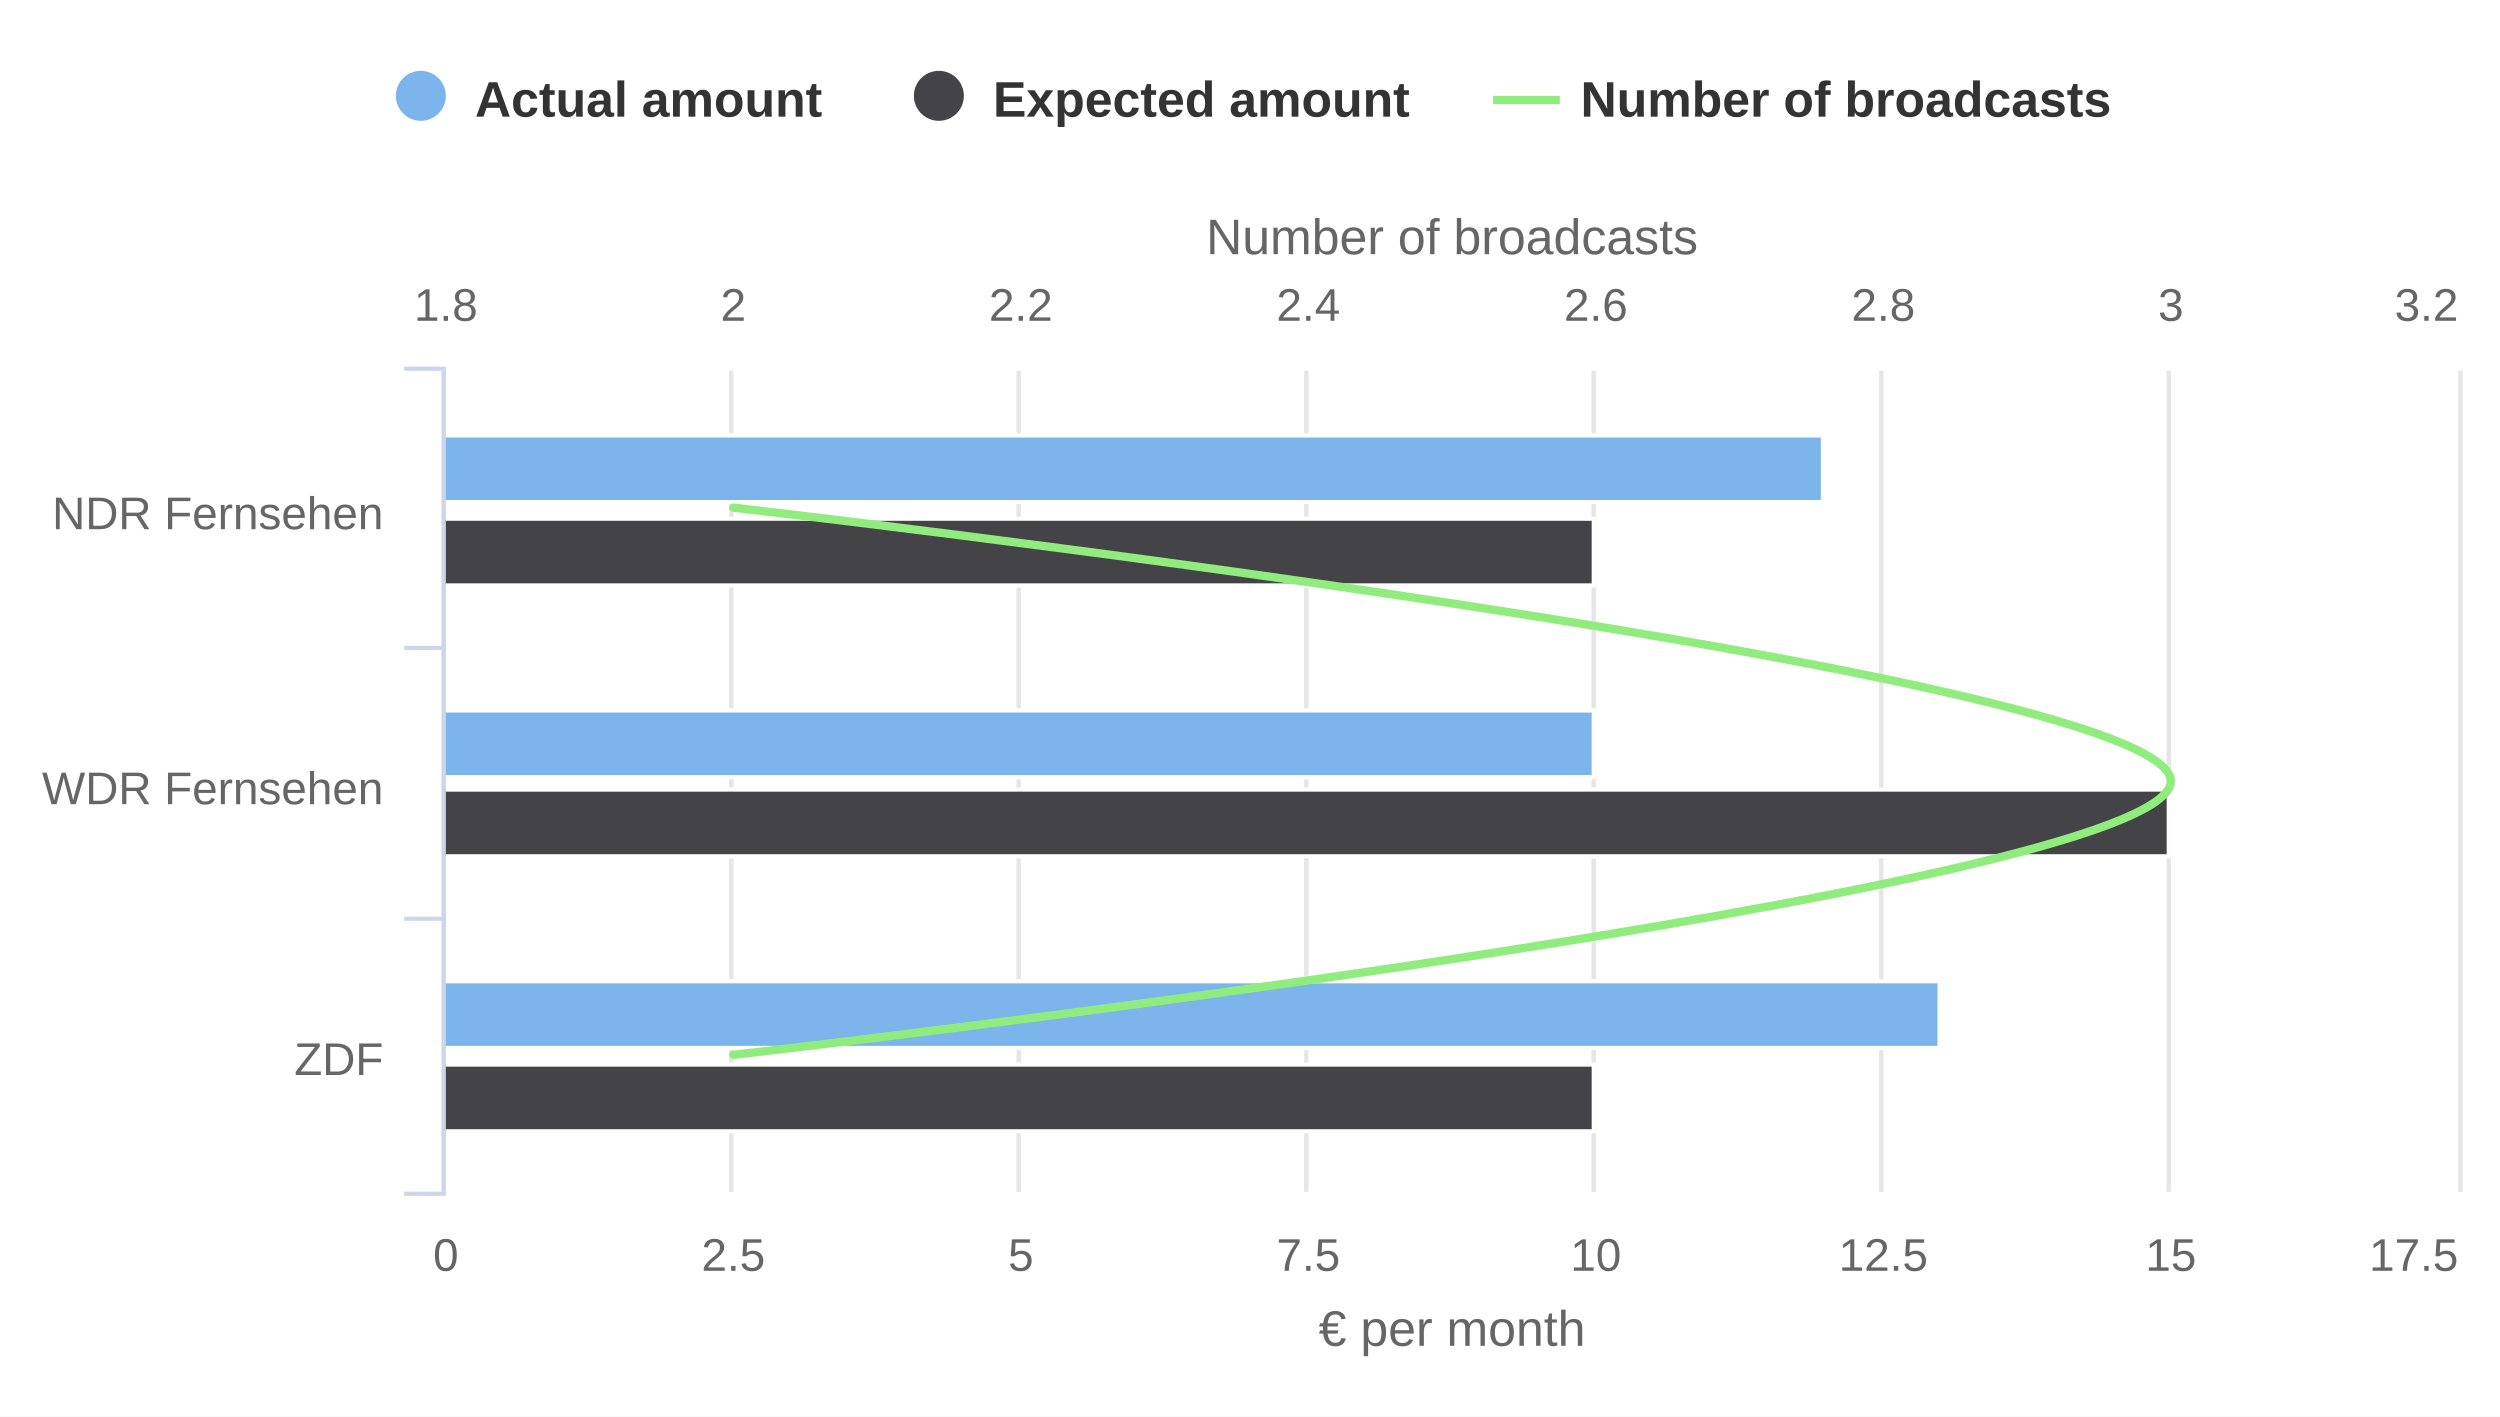
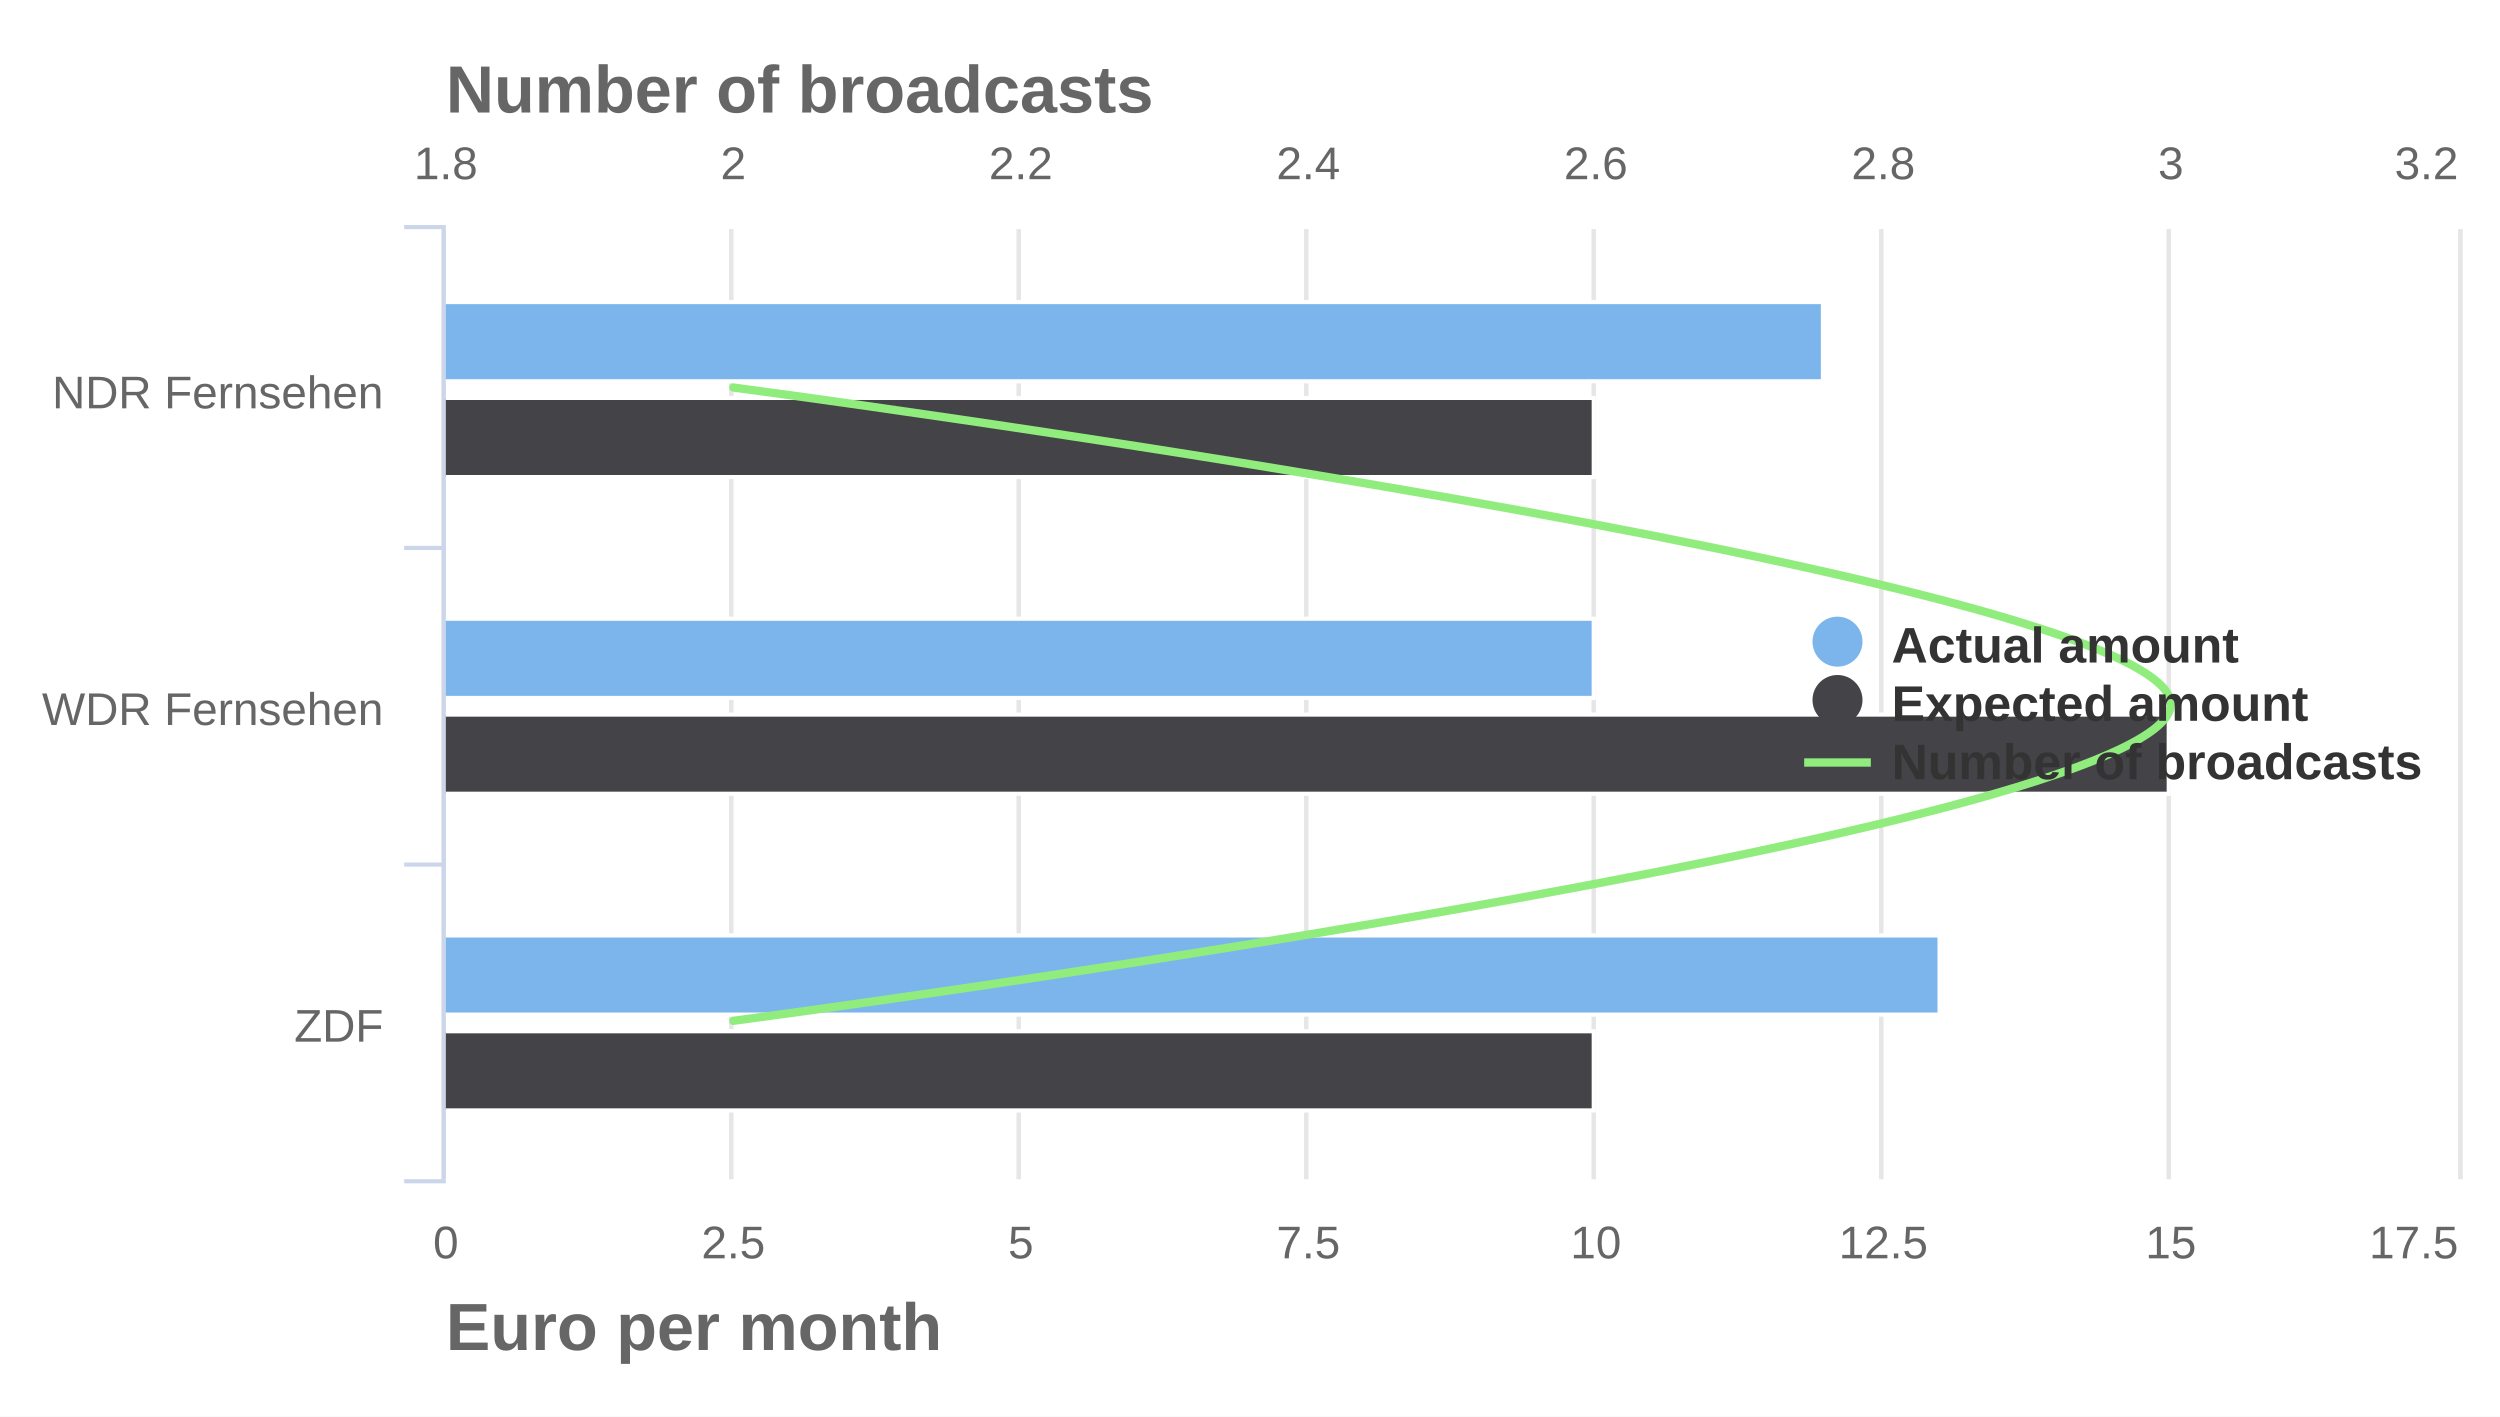
<svg xmlns="http://www.w3.org/2000/svg" version="1.1" class="highcharts-root" style="font-family:&quot;lucida grande&quot;, &quot;lucida sans unicode&quot;, arial, helvetica, sans-serif;font-size:12px;" width="600" height="340" viewBox="0 0 600 340">
  <defs>
-     <clipPath id="highcharts-51awu0f-20">
-       <rect x="0" y="0" width="197" height="483" fill="none" />
+     <clipPath id="highcharts-web772z-16">
+       <rect x="0" y="0" width="228" height="483" fill="none" />
    </clipPath>
  </defs>
  <rect fill="#ffffff" class="highcharts-background" x="0" y="0" width="600" height="340" rx="0" ry="0" />
-   <rect fill="none" class="highcharts-plot-background" x="107" y="89" width="483" height="197" />
+   <rect fill="none" class="highcharts-plot-background" x="107" y="55" width="483" height="228" />
  <g class="highcharts-grid highcharts-xaxis-grid ">
-     <path fill="none" class="highcharts-grid-line" d="M 107 155.5 L 590 155.5" opacity="1" />
-     <path fill="none" class="highcharts-grid-line" d="M 107 220.5 L 590 220.5" opacity="1" />
-     <path fill="none" class="highcharts-grid-line" d="M 107 286.5 L 590 286.5" opacity="1" />
-     <path fill="none" class="highcharts-grid-line" d="M 107 89.5 L 590 89.5" opacity="1" />
+     <path fill="none" class="highcharts-grid-line" d="M 107 131.5 L 590 131.5" opacity="1" />
+     <path fill="none" class="highcharts-grid-line" d="M 107 207.5 L 590 207.5" opacity="1" />
+     <path fill="none" class="highcharts-grid-line" d="M 107 283.5 L 590 283.5" opacity="1" />
+     <path fill="none" class="highcharts-grid-line" d="M 107 55.5 L 590 55.5" opacity="1" />
  </g>
  <g class="highcharts-grid highcharts-yaxis-grid ">
-     <path fill="none" stroke="#e6e6e6" stroke-width="1" class="highcharts-grid-line" d="M 106.5 89 L 106.5 286" opacity="1" />
-     <path fill="none" stroke="#e6e6e6" stroke-width="1" class="highcharts-grid-line" d="M 175.5 89 L 175.5 286" opacity="1" />
-     <path fill="none" stroke="#e6e6e6" stroke-width="1" class="highcharts-grid-line" d="M 244.5 89 L 244.5 286" opacity="1" />
-     <path fill="none" stroke="#e6e6e6" stroke-width="1" class="highcharts-grid-line" d="M 313.5 89 L 313.5 286" opacity="1" />
-     <path fill="none" stroke="#e6e6e6" stroke-width="1" class="highcharts-grid-line" d="M 382.5 89 L 382.5 286" opacity="1" />
-     <path fill="none" stroke="#e6e6e6" stroke-width="1" class="highcharts-grid-line" d="M 451.5 89 L 451.5 286" opacity="1" />
-     <path fill="none" stroke="#e6e6e6" stroke-width="1" class="highcharts-grid-line" d="M 520.5 89 L 520.5 286" opacity="1" />
-     <path fill="none" stroke="#e6e6e6" stroke-width="1" class="highcharts-grid-line" d="M 590.5 89 L 590.5 286" opacity="1" />
+     <path fill="none" stroke="#e6e6e6" stroke-width="1" class="highcharts-grid-line" d="M 106.5 55 L 106.5 283" opacity="1" />
+     <path fill="none" stroke="#e6e6e6" stroke-width="1" class="highcharts-grid-line" d="M 175.5 55 L 175.5 283" opacity="1" />
+     <path fill="none" stroke="#e6e6e6" stroke-width="1" class="highcharts-grid-line" d="M 244.5 55 L 244.5 283" opacity="1" />
+     <path fill="none" stroke="#e6e6e6" stroke-width="1" class="highcharts-grid-line" d="M 313.5 55 L 313.5 283" opacity="1" />
+     <path fill="none" stroke="#e6e6e6" stroke-width="1" class="highcharts-grid-line" d="M 382.5 55 L 382.5 283" opacity="1" />
+     <path fill="none" stroke="#e6e6e6" stroke-width="1" class="highcharts-grid-line" d="M 451.5 55 L 451.5 283" opacity="1" />
+     <path fill="none" stroke="#e6e6e6" stroke-width="1" class="highcharts-grid-line" d="M 520.5 55 L 520.5 283" opacity="1" />
+     <path fill="none" stroke="#e6e6e6" stroke-width="1" class="highcharts-grid-line" d="M 590.5 55 L 590.5 283" opacity="1" />
  </g>
  <g class="highcharts-grid highcharts-yaxis-grid ">
-     <path fill="none" stroke="#e6e6e6" stroke-width="1" class="highcharts-grid-line" d="M 106.5 89 L 106.5 286" opacity="1" />
-     <path fill="none" stroke="#e6e6e6" stroke-width="1" class="highcharts-grid-line" d="M 175.5 89 L 175.5 286" opacity="1" />
-     <path fill="none" stroke="#e6e6e6" stroke-width="1" class="highcharts-grid-line" d="M 244.5 89 L 244.5 286" opacity="1" />
-     <path fill="none" stroke="#e6e6e6" stroke-width="1" class="highcharts-grid-line" d="M 313.5 89 L 313.5 286" opacity="1" />
-     <path fill="none" stroke="#e6e6e6" stroke-width="1" class="highcharts-grid-line" d="M 382.5 89 L 382.5 286" opacity="1" />
-     <path fill="none" stroke="#e6e6e6" stroke-width="1" class="highcharts-grid-line" d="M 451.5 89 L 451.5 286" opacity="1" />
-     <path fill="none" stroke="#e6e6e6" stroke-width="1" class="highcharts-grid-line" d="M 520.5 89 L 520.5 286" opacity="1" />
-     <path fill="none" stroke="#e6e6e6" stroke-width="1" class="highcharts-grid-line" d="M 590.5 89 L 590.5 286" opacity="1" />
+     <path fill="none" stroke="#e6e6e6" stroke-width="1" class="highcharts-grid-line" d="M 106.5 55 L 106.5 283" opacity="1" />
+     <path fill="none" stroke="#e6e6e6" stroke-width="1" class="highcharts-grid-line" d="M 175.5 55 L 175.5 283" opacity="1" />
+     <path fill="none" stroke="#e6e6e6" stroke-width="1" class="highcharts-grid-line" d="M 244.5 55 L 244.5 283" opacity="1" />
+     <path fill="none" stroke="#e6e6e6" stroke-width="1" class="highcharts-grid-line" d="M 313.5 55 L 313.5 283" opacity="1" />
+     <path fill="none" stroke="#e6e6e6" stroke-width="1" class="highcharts-grid-line" d="M 382.5 55 L 382.5 283" opacity="1" />
+     <path fill="none" stroke="#e6e6e6" stroke-width="1" class="highcharts-grid-line" d="M 451.5 55 L 451.5 283" opacity="1" />
+     <path fill="none" stroke="#e6e6e6" stroke-width="1" class="highcharts-grid-line" d="M 520.5 55 L 520.5 283" opacity="1" />
+     <path fill="none" stroke="#e6e6e6" stroke-width="1" class="highcharts-grid-line" d="M 590.5 55 L 590.5 283" opacity="1" />
  </g>
-   <rect fill="none" class="highcharts-plot-border" x="107" y="89" width="483" height="197" />
+   <rect fill="none" class="highcharts-plot-border" x="107" y="55" width="483" height="228" />
  <g class="highcharts-axis highcharts-xaxis ">
-     <path fill="none" class="highcharts-tick" stroke="#ccd6eb" stroke-width="1" d="M 107 155.5 L 97 155.5" opacity="1" />
-     <path fill="none" class="highcharts-tick" stroke="#ccd6eb" stroke-width="1" d="M 107 220.5 L 97 220.5" opacity="1" />
-     <path fill="none" class="highcharts-tick" stroke="#ccd6eb" stroke-width="1" d="M 107 286.5 L 97 286.5" opacity="1" />
-     <path fill="none" class="highcharts-tick" stroke="#ccd6eb" stroke-width="1" d="M 107 88.5 L 97 88.5" opacity="1" />
-     <path fill="none" class="highcharts-axis-line" stroke="#ccd6eb" stroke-width="1" d="M 106.5 89 L 106.5 286" />
+     <path fill="none" class="highcharts-tick" stroke="#ccd6eb" stroke-width="1" d="M 107 131.5 L 97 131.5" opacity="1" />
+     <path fill="none" class="highcharts-tick" stroke="#ccd6eb" stroke-width="1" d="M 107 207.5 L 97 207.5" opacity="1" />
+     <path fill="none" class="highcharts-tick" stroke="#ccd6eb" stroke-width="1" d="M 107 283.5 L 97 283.5" opacity="1" />
+     <path fill="none" class="highcharts-tick" stroke="#ccd6eb" stroke-width="1" d="M 107 54.5 L 97 54.5" opacity="1" />
+     <path fill="none" class="highcharts-axis-line" stroke="#ccd6eb" stroke-width="1" d="M 106.5 55 L 106.5 283" />
  </g>
  <g class="highcharts-axis highcharts-yaxis ">
-     <text x="348.5" text-anchor="middle" transform="translate(0,0)" class="highcharts-axis-title" style="color:#666666;fill:#666666;" y="323">
-       <tspan>€ per month</tspan>
+     <text x="107" text-anchor="start" transform="translate(0,0)" class="highcharts-axis-title" style="color:#666666;font-weight:bold;font-size:16px;fill:#666666;" y="324">
+       <tspan>Euro per month</tspan>
    </text>
-     <path fill="none" class="highcharts-axis-line" d="M 107 286 L 590 286" />
+     <path fill="none" class="highcharts-axis-line" d="M 107 283 L 590 283" />
  </g>
  <g class="highcharts-axis highcharts-yaxis ">
-     <text x="348.5" text-anchor="middle" transform="translate(0,0)" class="highcharts-axis-title" style="color:#666666;fill:#666666;" y="61">
+     <text x="107" text-anchor="start" transform="translate(0,0)" class="highcharts-axis-title" style="color:#666666;font-weight:bold;font-size:16px;fill:#666666;" y="27">
      <tspan>Number of broadcasts</tspan>
    </text>
-     <path fill="none" class="highcharts-axis-line" d="M 107 89 L 590 89" />
+     <path fill="none" class="highcharts-axis-line" d="M 107 55 L 590 55" />
  </g>
  <g class="highcharts-series-group">
-     <g class="highcharts-series highcharts-series-0 highcharts-column-series highcharts-color-0 " transform="translate(590,286) rotate(90) scale(-1,1) scale(1 1)" clip-path="url(#highcharts-51awu0f-20)">
-       <rect x="165.5" y="152.5" width="16" height="331" fill="#7cb5ec" stroke="#ffffff" stroke-width="1" class="highcharts-point highcharts-color-0" />
-       <rect x="99.5" y="207.5" width="16" height="276" fill="#7cb5ec" stroke="#ffffff" stroke-width="1" class="highcharts-point highcharts-color-0" />
-       <rect x="34.5" y="124.5" width="16" height="359" fill="#7cb5ec" stroke="#ffffff" stroke-width="1" class="highcharts-point highcharts-color-0" />
+     <g class="highcharts-series highcharts-series-0 highcharts-column-series highcharts-color-0 " transform="translate(590,283) rotate(90) scale(-1,1) scale(1 1)" clip-path="url(#highcharts-web772z-16)">
+       <rect x="191.5" y="152.5" width="19" height="331" fill="#7cb5ec" stroke="#ffffff" stroke-width="1" class="highcharts-point highcharts-color-0" />
+       <rect x="115.5" y="207.5" width="19" height="276" fill="#7cb5ec" stroke="#ffffff" stroke-width="1" class="highcharts-point highcharts-color-0" />
+       <rect x="39.5" y="124.5" width="19" height="359" fill="#7cb5ec" stroke="#ffffff" stroke-width="1" class="highcharts-point highcharts-color-0" />
    </g>
-     <g class="highcharts-markers highcharts-series-0 highcharts-column-series highcharts-color-0 " transform="translate(590,286) rotate(90) scale(-1,1) scale(1 1)" clip-path="none" />
-     <g class="highcharts-series highcharts-series-1 highcharts-column-series highcharts-color-1 " transform="translate(590,286) rotate(90) scale(-1,1) scale(1 1)" clip-path="url(#highcharts-51awu0f-20)">
-       <rect x="145.5" y="207.5" width="16" height="276" fill="#434348" stroke="#ffffff" stroke-width="1" class="highcharts-point highcharts-color-1" />
-       <rect x="80.5" y="69.5" width="16" height="414" fill="#434348" stroke="#ffffff" stroke-width="1" class="highcharts-point highcharts-color-1" />
-       <rect x="14.5" y="207.5" width="16" height="276" fill="#434348" stroke="#ffffff" stroke-width="1" class="highcharts-point highcharts-color-1" />
+     <g class="highcharts-markers highcharts-series-0 highcharts-column-series highcharts-color-0 " transform="translate(590,283) rotate(90) scale(-1,1) scale(1 1)" clip-path="none" />
+     <g class="highcharts-series highcharts-series-1 highcharts-column-series highcharts-color-1 " transform="translate(590,283) rotate(90) scale(-1,1) scale(1 1)" clip-path="url(#highcharts-web772z-16)">
+       <rect x="168.5" y="207.5" width="19" height="276" fill="#434348" stroke="#ffffff" stroke-width="1" class="highcharts-point highcharts-color-1" />
+       <rect x="92.5" y="69.5" width="19" height="414" fill="#434348" stroke="#ffffff" stroke-width="1" class="highcharts-point highcharts-color-1" />
+       <rect x="16.5" y="207.5" width="19" height="276" fill="#434348" stroke="#ffffff" stroke-width="1" class="highcharts-point highcharts-color-1" />
    </g>
-     <g class="highcharts-markers highcharts-series-1 highcharts-column-series highcharts-color-1 " transform="translate(590,286) rotate(90) scale(-1,1) scale(1 1)" clip-path="none" />
-     <g class="highcharts-series highcharts-series-2 highcharts-spline-series highcharts-color-2 " transform="translate(590,286) rotate(90) scale(-1,1) scale(1 1)" clip-path="url(#highcharts-51awu0f-20)">
-       <path fill="none" d="M 164.167 414 C 164.167 414 124.767 69 98.5 69 C 72.233 69 32.833 414 32.833 414" class="highcharts-graph" stroke="#90ed7d" stroke-width="2" stroke-linejoin="round" stroke-linecap="round" />
+     <g class="highcharts-markers highcharts-series-1 highcharts-column-series highcharts-color-1 " transform="translate(590,283) rotate(90) scale(-1,1) scale(1 1)" clip-path="none" />
+     <g class="highcharts-series highcharts-series-2 highcharts-spline-series highcharts-color-2 " transform="translate(590,283) rotate(90) scale(-1,1) scale(1 1)" clip-path="url(#highcharts-web772z-16)">
+       <path fill="none" d="M 190 414 C 190 414 144.4 69 114 69 C 83.6 69 38 414 38 414" class="highcharts-graph" stroke="#90ed7d" stroke-width="2" stroke-linejoin="round" stroke-linecap="round" />
    </g>
-     <g class="highcharts-markers highcharts-series-2 highcharts-spline-series highcharts-color-2 " transform="translate(590,286) rotate(90) scale(-1,1) scale(1 1)" clip-path="none" />
+     <g class="highcharts-markers highcharts-series-2 highcharts-spline-series highcharts-color-2 " transform="translate(590,283) rotate(90) scale(-1,1) scale(1 1)" clip-path="none" />
  </g>
-   <g class="highcharts-legend" transform="translate(85,10)">
-     <rect fill="none" class="highcharts-legend-box" rx="0" ry="0" x="0" y="0" width="430" height="25" visibility="visible" />
+   <g class="highcharts-legend" transform="translate(425,141)">
+     <rect fill="none" class="highcharts-legend-box" rx="0" ry="0" x="0" y="0" width="164" height="53" visibility="visible" />
    <g>
      <g>
        <g class="highcharts-legend-item highcharts-column-series highcharts-color-0 highcharts-series-0" transform="translate(8,3)">
          <text x="21" style="color:#333333;font-size:12px;font-weight:bold;cursor:pointer;fill:#333333;" text-anchor="start" y="15">
            <tspan>Actual amount</tspan>
          </text>
          <rect x="2" y="4" width="12" height="12" fill="#7cb5ec" rx="6" ry="6" class="highcharts-point" />
        </g>
-         <g class="highcharts-legend-item highcharts-column-series highcharts-color-1 highcharts-series-1" transform="translate(132.3281,3)">
+         <g class="highcharts-legend-item highcharts-column-series highcharts-color-1 highcharts-series-1" transform="translate(8,17)">
          <text x="21" y="15" style="color:#333333;font-size:12px;font-weight:bold;cursor:pointer;fill:#333333;" text-anchor="start">
            <tspan>Expected amount</tspan>
          </text>
          <rect x="2" y="4" width="12" height="12" fill="#434348" rx="6" ry="6" class="highcharts-point" />
        </g>
-         <g class="highcharts-legend-item highcharts-spline-series highcharts-color-2 highcharts-series-2" transform="translate(273.3438,3)">
+         <g class="highcharts-legend-item highcharts-spline-series highcharts-color-2 highcharts-series-2" transform="translate(8,31)">
          <path fill="none" d="M 0 11 L 16 11" class="highcharts-graph" stroke="#90ed7d" stroke-width="2" />
          <text x="21" y="15" style="color:#333333;font-size:12px;font-weight:bold;cursor:pointer;fill:#333333;" text-anchor="start">
            <tspan>Number of broadcasts</tspan>
          </text>
        </g>
      </g>
    </g>
  </g>
  <g class="highcharts-axis-labels highcharts-xaxis-labels ">
-     <text x="92" style="color:#666666;cursor:default;font-size:11px;fill:#666666;" text-anchor="end" transform="translate(0,0)" y="127" opacity="1">
+     <text x="92" style="color:#666666;cursor:default;font-size:11px;fill:#666666;" text-anchor="end" transform="translate(0,0)" y="98" opacity="1">
      <tspan>NDR Fernsehen</tspan>
    </text>
-     <text x="92" style="color:#666666;cursor:default;font-size:11px;fill:#666666;" text-anchor="end" transform="translate(0,0)" y="193" opacity="1">
+     <text x="92" style="color:#666666;cursor:default;font-size:11px;fill:#666666;" text-anchor="end" transform="translate(0,0)" y="174" opacity="1">
      <tspan>WDR Fernsehen</tspan>
    </text>
-     <text x="92" style="color:#666666;cursor:default;font-size:11px;fill:#666666;" text-anchor="end" transform="translate(0,0)" y="258" opacity="1">
+     <text x="92" style="color:#666666;cursor:default;font-size:11px;fill:#666666;" text-anchor="end" transform="translate(0,0)" y="250" opacity="1">
      <tspan>ZDF</tspan>
    </text>
  </g>
  <g class="highcharts-axis-labels highcharts-yaxis-labels ">
-     <text x="107" style="color:#666666;cursor:default;font-size:11px;fill:#666666;" text-anchor="middle" transform="translate(0,0)" y="305" opacity="1">
+     <text x="107" style="color:#666666;cursor:default;font-size:11px;fill:#666666;" text-anchor="middle" transform="translate(0,0)" y="302" opacity="1">
      <tspan>0</tspan>
    </text>
-     <text x="383" style="color:#666666;cursor:default;font-size:11px;fill:#666666;" text-anchor="middle" transform="translate(0,0)" y="305" opacity="1">
+     <text x="383" style="color:#666666;cursor:default;font-size:11px;fill:#666666;" text-anchor="middle" transform="translate(0,0)" y="302" opacity="1">
      <tspan>10</tspan>
    </text>
-     <text x="176" style="color:#666666;cursor:default;font-size:11px;fill:#666666;" text-anchor="middle" transform="translate(0,0)" y="305" opacity="1">
+     <text x="176" style="color:#666666;cursor:default;font-size:11px;fill:#666666;" text-anchor="middle" transform="translate(0,0)" y="302" opacity="1">
      <tspan>2.5</tspan>
    </text>
-     <text x="245" style="color:#666666;cursor:default;font-size:11px;fill:#666666;" text-anchor="middle" transform="translate(0,0)" y="305" opacity="1">
+     <text x="245" style="color:#666666;cursor:default;font-size:11px;fill:#666666;" text-anchor="middle" transform="translate(0,0)" y="302" opacity="1">
      <tspan>5</tspan>
    </text>
-     <text x="314" style="color:#666666;cursor:default;font-size:11px;fill:#666666;" text-anchor="middle" transform="translate(0,0)" y="305" opacity="1">
+     <text x="314" style="color:#666666;cursor:default;font-size:11px;fill:#666666;" text-anchor="middle" transform="translate(0,0)" y="302" opacity="1">
      <tspan>7.5</tspan>
    </text>
-     <text x="452" style="color:#666666;cursor:default;font-size:11px;fill:#666666;" text-anchor="middle" transform="translate(0,0)" y="305" opacity="1">
+     <text x="452" style="color:#666666;cursor:default;font-size:11px;fill:#666666;" text-anchor="middle" transform="translate(0,0)" y="302" opacity="1">
      <tspan>12.5</tspan>
    </text>
-     <text x="521" style="color:#666666;cursor:default;font-size:11px;fill:#666666;" text-anchor="middle" transform="translate(0,0)" y="305" opacity="1">
+     <text x="521" style="color:#666666;cursor:default;font-size:11px;fill:#666666;" text-anchor="middle" transform="translate(0,0)" y="302" opacity="1">
      <tspan>15</tspan>
    </text>
-     <text x="579.297" style="color:#666666;cursor:default;font-size:11px;fill:#666666;" text-anchor="middle" transform="translate(0,0)" y="305" opacity="1">
+     <text x="579.297" style="color:#666666;cursor:default;font-size:11px;fill:#666666;" text-anchor="middle" transform="translate(0,0)" y="302" opacity="1">
      <tspan>17.5</tspan>
    </text>
  </g>
  <g class="highcharts-axis-labels highcharts-yaxis-labels ">
-     <text x="314" style="color:#666666;cursor:default;font-size:11px;fill:#666666;" text-anchor="middle" transform="translate(0,0)" y="77" opacity="1">
+     <text x="314" style="color:#666666;cursor:default;font-size:11px;fill:#666666;" text-anchor="middle" transform="translate(0,0)" y="43" opacity="1">
      <tspan>2.4</tspan>
    </text>
-     <text x="521" style="color:#666666;cursor:default;font-size:11px;fill:#666666;" text-anchor="middle" transform="translate(0,0)" y="77" opacity="1">
+     <text x="521" style="color:#666666;cursor:default;font-size:11px;fill:#666666;" text-anchor="middle" transform="translate(0,0)" y="43" opacity="1">
      <tspan>3</tspan>
    </text>
-     <text x="107" style="color:#666666;cursor:default;font-size:11px;fill:#666666;" text-anchor="middle" transform="translate(0,0)" y="77" opacity="1">
+     <text x="107" style="color:#666666;cursor:default;font-size:11px;fill:#666666;" text-anchor="middle" transform="translate(0,0)" y="43" opacity="1">
      <tspan>1.8</tspan>
    </text>
-     <text x="176" style="color:#666666;cursor:default;font-size:11px;fill:#666666;" text-anchor="middle" transform="translate(0,0)" y="77" opacity="1">
+     <text x="176" style="color:#666666;cursor:default;font-size:11px;fill:#666666;" text-anchor="middle" transform="translate(0,0)" y="43" opacity="1">
      <tspan>2</tspan>
    </text>
-     <text x="245" style="color:#666666;cursor:default;font-size:11px;fill:#666666;" text-anchor="middle" transform="translate(0,0)" y="77" opacity="1">
+     <text x="245" style="color:#666666;cursor:default;font-size:11px;fill:#666666;" text-anchor="middle" transform="translate(0,0)" y="43" opacity="1">
      <tspan>2.2</tspan>
    </text>
-     <text x="383" style="color:#666666;cursor:default;font-size:11px;fill:#666666;" text-anchor="middle" transform="translate(0,0)" y="77" opacity="1">
+     <text x="383" style="color:#666666;cursor:default;font-size:11px;fill:#666666;" text-anchor="middle" transform="translate(0,0)" y="43" opacity="1">
      <tspan>2.6</tspan>
    </text>
-     <text x="452" style="color:#666666;cursor:default;font-size:11px;fill:#666666;" text-anchor="middle" transform="translate(0,0)" y="77" opacity="1">
+     <text x="452" style="color:#666666;cursor:default;font-size:11px;fill:#666666;" text-anchor="middle" transform="translate(0,0)" y="43" opacity="1">
      <tspan>2.8</tspan>
    </text>
-     <text x="582.359" style="color:#666666;cursor:default;font-size:11px;fill:#666666;" text-anchor="middle" transform="translate(0,0)" y="77" opacity="1">
+     <text x="582.359" style="color:#666666;cursor:default;font-size:11px;fill:#666666;" text-anchor="middle" transform="translate(0,0)" y="43" opacity="1">
      <tspan>3.2</tspan>
    </text>
  </g>
</svg>
